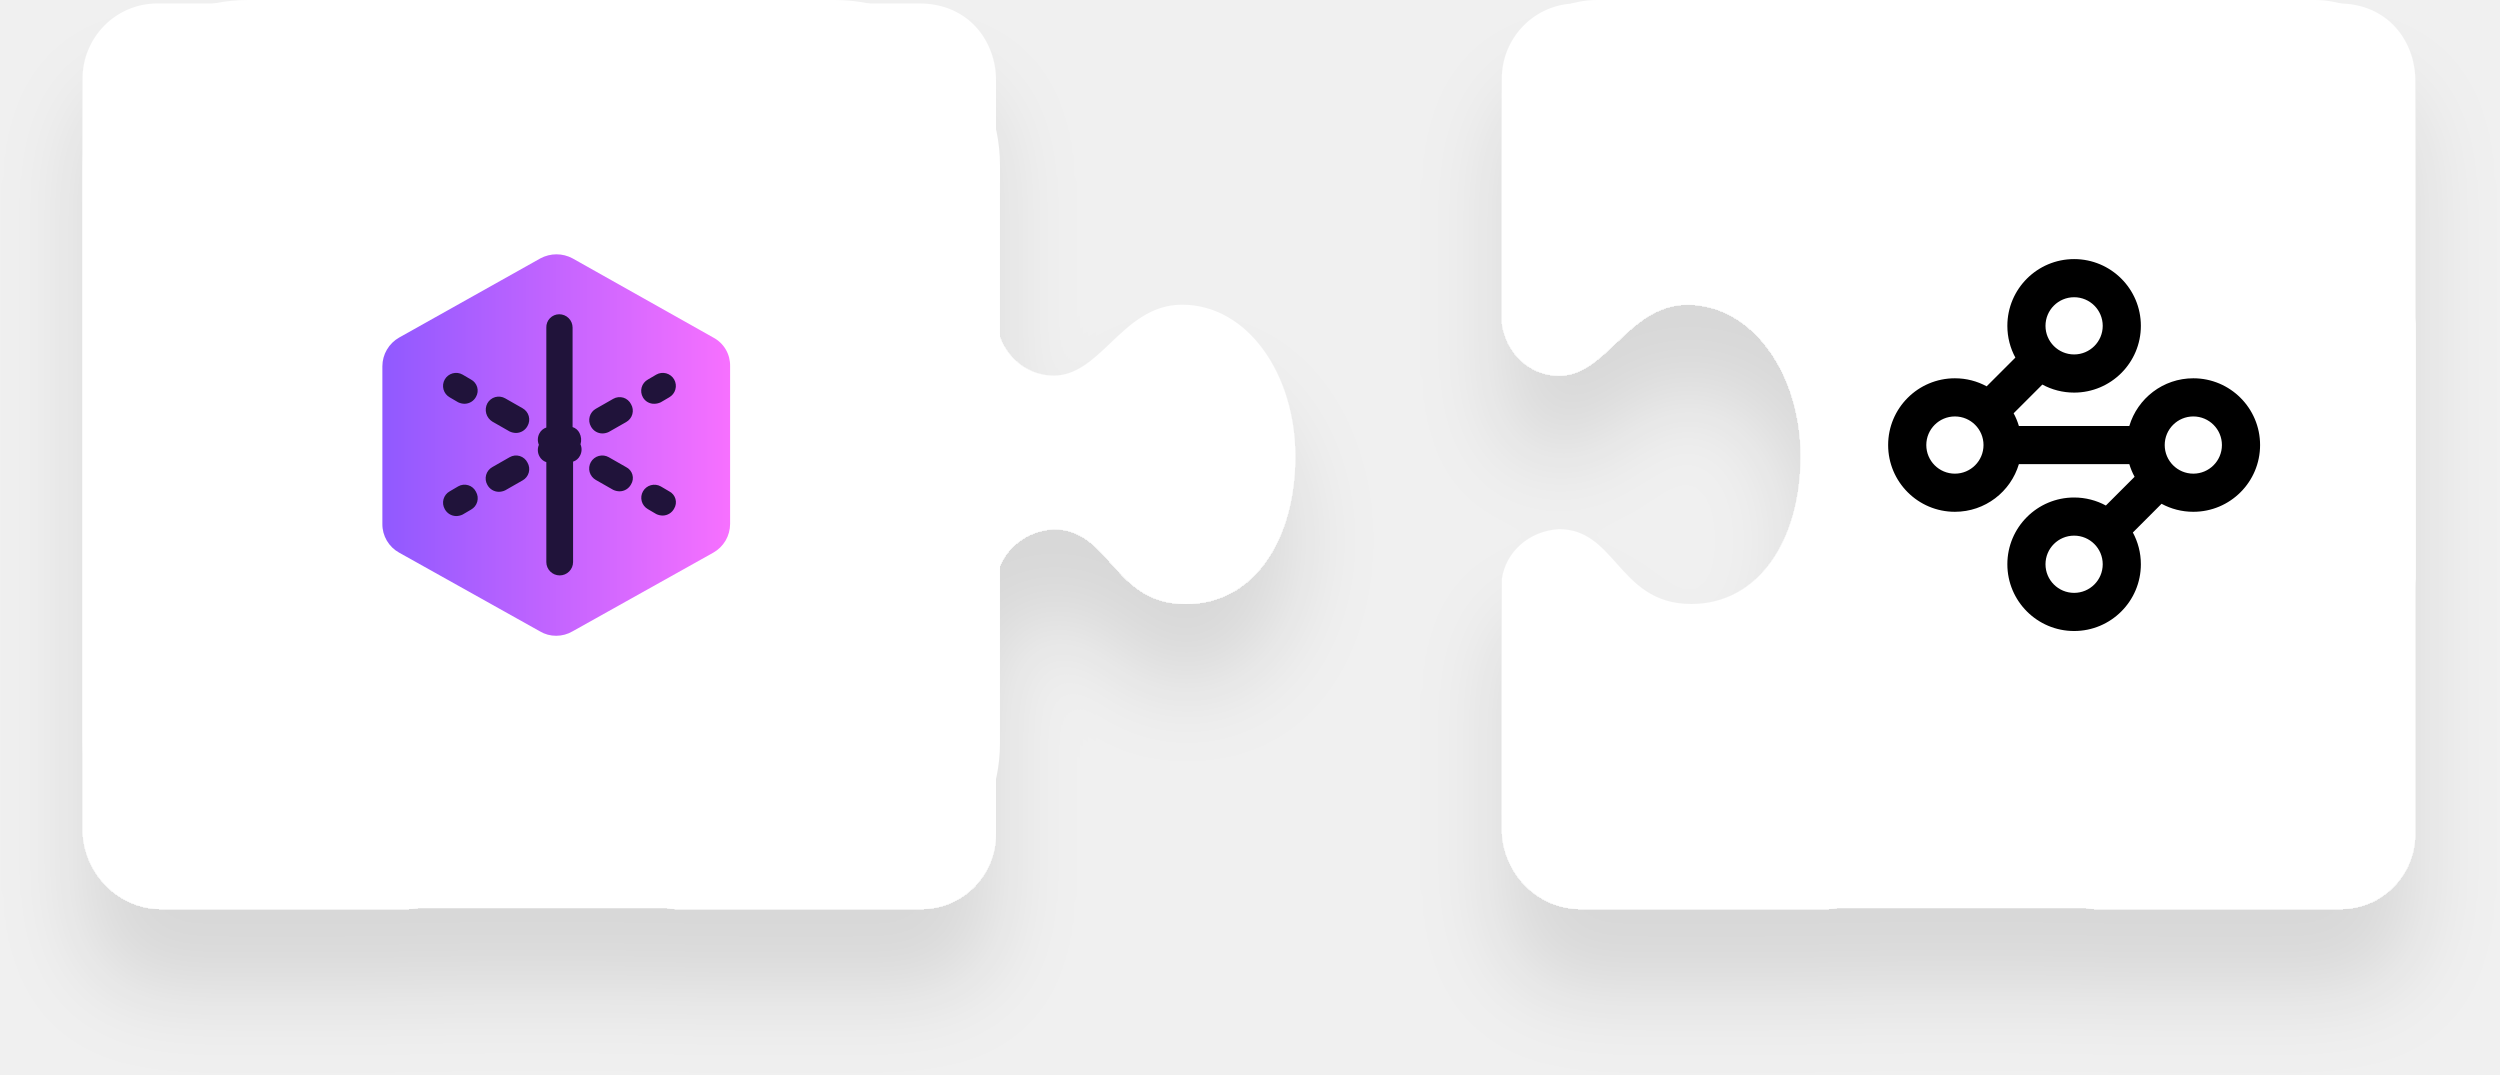
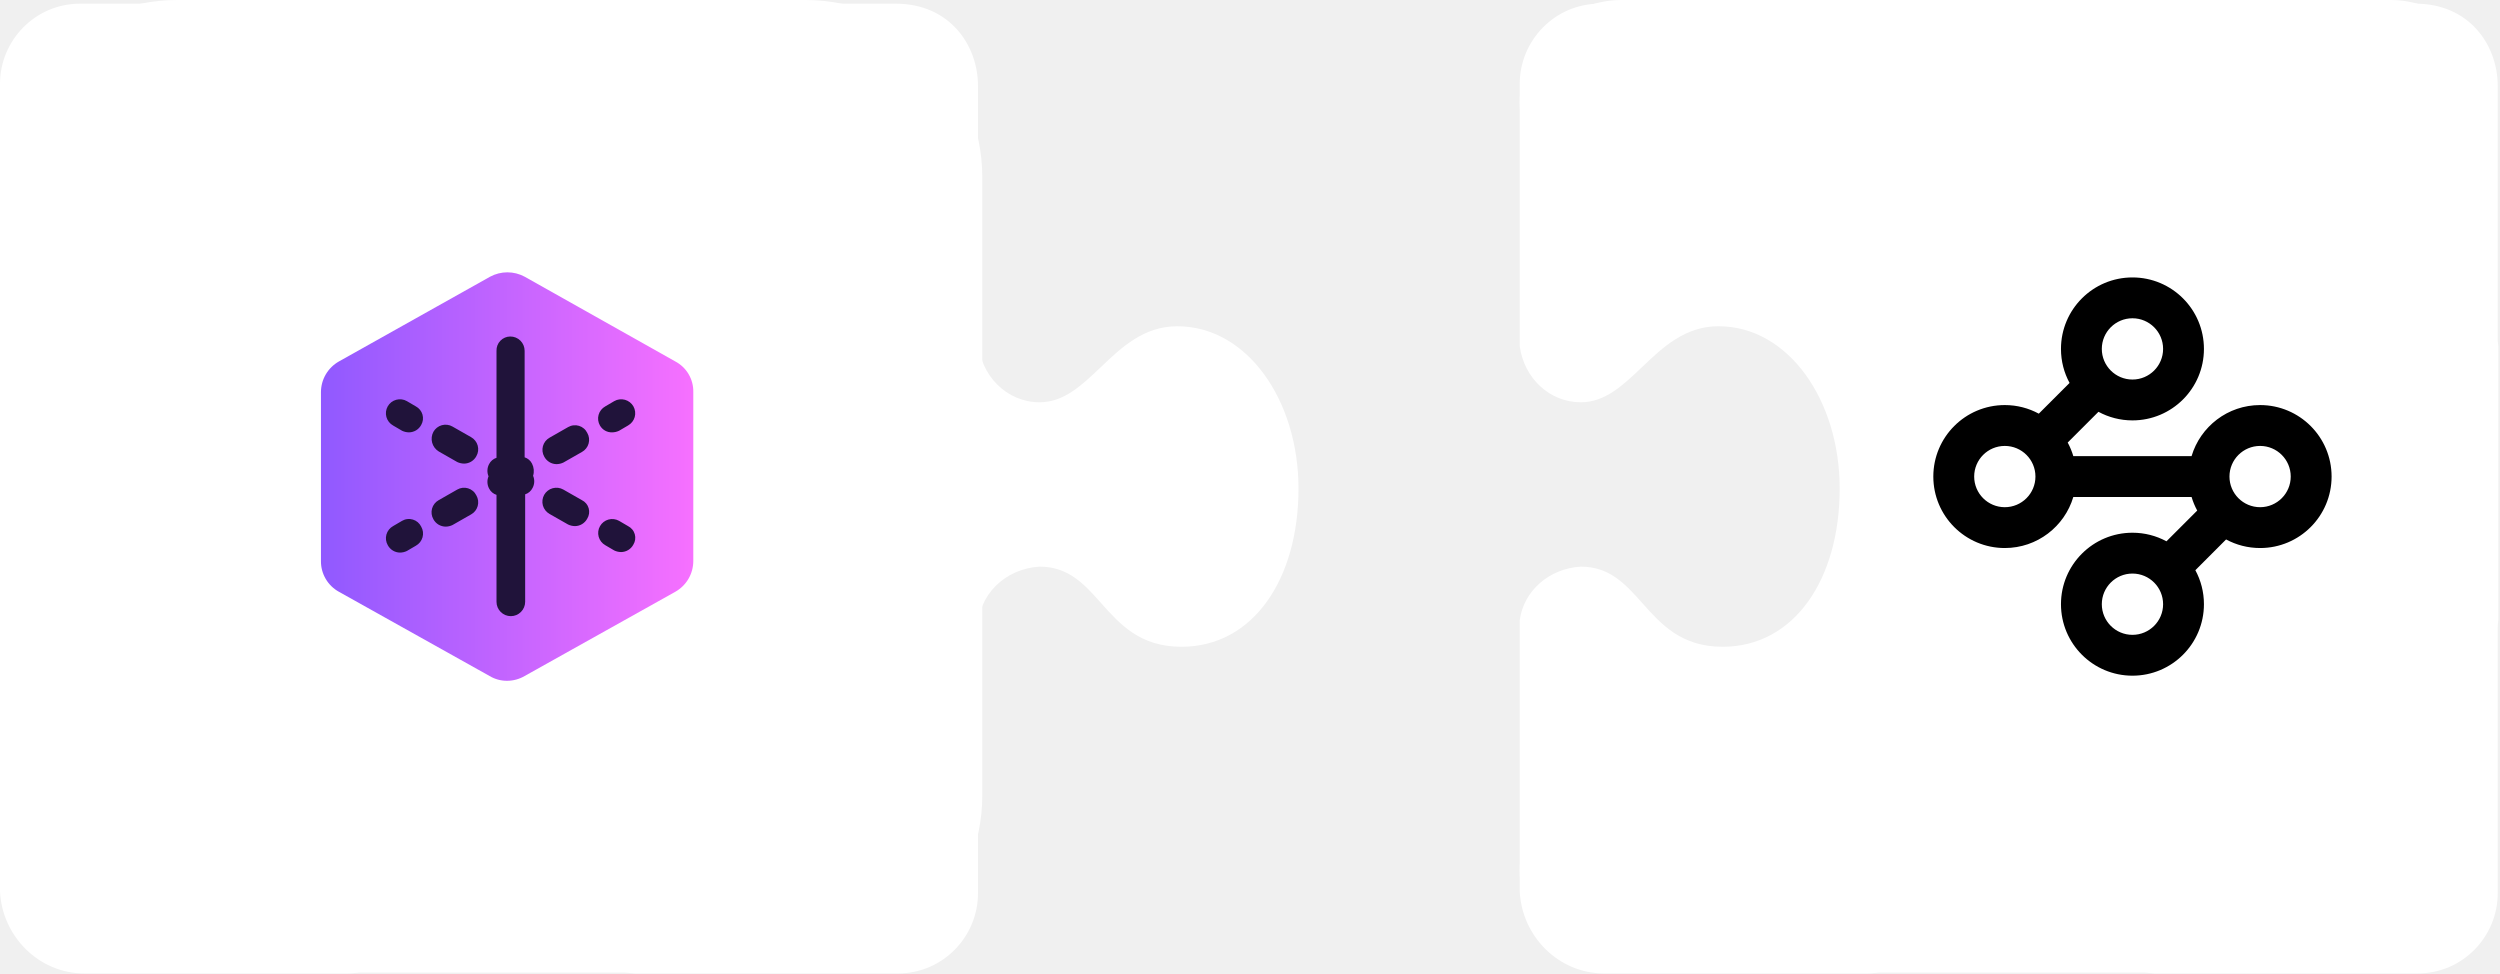
- <svg xmlns="http://www.w3.org/2000/svg" width="121" height="52" viewBox="0 0 121 52" fill="none">
-   <g filter="url(#filter0_d_746_1283)">
-     <path fill-rule="evenodd" clip-rule="evenodd" d="M89.051 0C88.785 0.092 88.5 0.149 88.201 0.166H76.314C74.271 0.166 72.692 1.838 72.692 3.788V11.961L72.693 11.997V15.657C72.895 17.106 74.05 18.183 75.453 18.183C76.551 18.183 77.359 17.413 78.21 16.603C79.157 15.7 80.158 14.747 81.675 14.747C84.832 14.747 87.154 18.09 87.154 22.083C87.154 26.169 85.111 29.234 81.861 29.234C79.992 29.234 79.087 28.218 78.235 27.263C77.478 26.414 76.764 25.612 75.453 25.612C74.008 25.697 72.874 26.715 72.692 28.027V40.285C72.785 42.328 74.457 44 76.5 44H88.387C88.579 44 88.767 43.98 88.948 43.941H100.935C101.082 43.971 101.233 43.991 101.389 44H113.276C115.319 44 116.897 42.328 116.897 40.378V28.398C116.897 28.271 116.906 28.145 116.924 28.023V15.66C116.911 15.573 116.903 15.486 116.897 15.397V3.881C116.897 2.024 115.597 0.166 113.183 0.166H101.296C100.969 0.166 100.655 0.108 100.365 0H89.051Z" fill="white" />
+ <svg xmlns="http://www.w3.org/2000/svg" width="113" height="44" viewBox="0 0 113 44" fill="none">
+   <g clip-path="url(#clip0_748_1327)">
+     <path fill-rule="evenodd" clip-rule="evenodd" d="M85.051 -7.62939e-05C84.785 0.091 84.5 0.149 84.201 0.166H72.314C70.271 0.166 68.692 1.838 68.692 3.788V11.961L68.693 11.997V15.657C68.895 17.106 70.05 18.183 71.453 18.183C72.551 18.183 73.359 17.413 74.21 16.603C75.157 15.7 76.158 14.746 77.675 14.746C80.833 14.746 83.154 18.09 83.154 22.083C83.154 26.169 81.111 29.234 77.861 29.234C75.992 29.234 75.087 28.218 74.235 27.263C73.478 26.414 72.764 25.612 71.453 25.612C70.008 25.697 68.874 26.715 68.692 28.026V40.285C68.785 42.328 70.457 44 72.5 44H84.387C84.579 44 84.767 43.98 84.948 43.941H96.935C97.082 43.971 97.234 43.991 97.389 44H109.276C111.319 44 112.897 42.328 112.897 40.378V28.398C112.897 28.271 112.906 28.145 112.924 28.022V15.66C112.911 15.573 112.903 15.486 112.897 15.397V3.881C112.897 2.024 111.597 0.166 109.183 0.166H97.296C96.969 0.166 96.655 0.108 96.365 -7.62939e-05H85.051Z" fill="white" />
+     <rect x="68.692" width="43.96" height="9.232" rx="4.616" fill="white" />
+     <rect x="68.692" y="34.728" width="43.96" height="9.232" rx="4.616" fill="white" />
+     <path fill-rule="evenodd" clip-rule="evenodd" d="M96.387 14.386C95.622 14.386 95.002 15.006 95.002 15.771C95.002 16.535 95.622 17.155 96.387 17.155C97.152 17.155 97.772 16.535 97.772 15.771C97.772 15.006 97.152 14.386 96.387 14.386ZM93.156 15.771C93.156 13.986 94.603 12.54 96.387 12.54C98.171 12.54 99.618 13.986 99.618 15.771C99.618 17.555 98.171 19.002 96.387 19.002C95.831 19.002 95.307 18.861 94.85 18.613L93.46 20.003C93.565 20.197 93.65 20.402 93.714 20.617H99.059C99.457 19.282 100.693 18.309 102.157 18.309C103.941 18.309 105.388 19.756 105.388 21.54C105.388 23.325 103.941 24.771 102.157 24.771C101.6 24.771 101.077 24.631 100.619 24.383L99.23 25.773C99.477 26.23 99.618 26.753 99.618 27.31C99.618 29.094 98.171 30.541 96.387 30.541C94.603 30.541 93.156 29.094 93.156 27.31C93.156 25.526 94.603 24.079 96.387 24.079C96.943 24.079 97.467 24.22 97.924 24.467L99.314 23.077C99.209 22.884 99.123 22.678 99.059 22.463H93.714C93.317 23.798 92.081 24.771 90.617 24.771C88.833 24.771 87.386 23.325 87.386 21.54C87.386 19.756 88.833 18.309 90.617 18.309C91.174 18.309 91.697 18.45 92.154 18.698L93.544 17.308C93.296 16.851 93.156 16.327 93.156 15.771ZM95.002 27.31C95.002 26.545 95.622 25.925 96.387 25.925C97.152 25.925 97.772 26.545 97.772 27.31C97.772 28.075 97.152 28.695 96.387 28.695C95.622 28.695 95.002 28.075 95.002 27.31ZM90.617 20.156C89.852 20.156 89.233 20.776 89.233 21.54C89.233 22.305 89.852 22.925 90.617 22.925C91.382 22.925 92.002 22.305 92.002 21.54C92.002 20.776 91.382 20.156 90.617 20.156ZM100.772 21.54C100.772 20.776 101.392 20.156 102.157 20.156C102.921 20.156 103.541 20.776 103.541 21.54C103.541 22.305 102.921 22.925 102.157 22.925C101.392 22.925 100.772 22.305 100.772 21.54Z" fill="black" />
+     <path fill-rule="evenodd" clip-rule="evenodd" d="M16.359 -0C16.093 0.091 15.807 0.149 15.509 0.166H3.622C1.579 0.166 0 1.838 0 3.788V8.201V11.961V24.776V32.884V40.285C0.093 42.328 1.764 44 3.808 44H15.695C15.887 44 16.074 43.98 16.255 43.941H28.243C28.39 43.971 28.541 43.991 28.696 44H40.583C42.626 44 44.205 42.328 44.205 40.378V28.398C44.205 26.912 45.412 25.705 46.991 25.612C48.302 25.612 49.017 26.414 49.773 27.263C50.625 28.218 51.53 29.234 53.399 29.234C56.649 29.234 58.692 26.169 58.692 22.083C58.692 18.09 56.371 14.747 53.213 14.747C51.697 14.747 50.695 15.7 49.748 16.603C48.897 17.413 48.09 18.183 46.991 18.183C45.505 18.183 44.298 16.976 44.205 15.397V3.881C44.205 2.024 42.905 0.166 40.49 0.166H28.603C28.276 0.166 27.963 0.108 27.673 -0H16.359Z" fill="white" />
+     <rect width="44.399" height="43.96" rx="8" fill="white" />
+     <path d="M30.521 16.336L23.713 12.506C23.474 12.377 23.206 12.309 22.934 12.309C22.661 12.309 22.394 12.377 22.154 12.506L15.322 16.336C15.075 16.475 14.87 16.677 14.726 16.921C14.583 17.165 14.508 17.442 14.507 17.725V25.361C14.504 25.645 14.579 25.923 14.723 26.168C14.866 26.412 15.073 26.613 15.322 26.75L22.13 30.556C22.369 30.7 22.643 30.774 22.922 30.772C23.2 30.771 23.473 30.697 23.713 30.556L30.521 26.75C30.768 26.611 30.974 26.409 31.117 26.166C31.26 25.922 31.336 25.644 31.337 25.361V17.725C31.344 17.441 31.271 17.16 31.127 16.915C30.983 16.669 30.773 16.469 30.521 16.336V16.336Z" fill="url(#paint0_linear_748_1327)" />
+     <path d="M18.175 23.541L17.767 23.78C17.694 23.82 17.63 23.875 17.578 23.94C17.527 24.006 17.489 24.081 17.466 24.161C17.444 24.241 17.438 24.325 17.448 24.407C17.459 24.49 17.486 24.57 17.527 24.642C17.581 24.742 17.66 24.826 17.757 24.885C17.854 24.944 17.965 24.976 18.079 24.977C18.187 24.976 18.293 24.952 18.39 24.905L18.798 24.666C18.871 24.625 18.935 24.571 18.987 24.506C19.038 24.44 19.076 24.365 19.099 24.285C19.121 24.205 19.127 24.121 19.117 24.038C19.106 23.956 19.079 23.876 19.038 23.804C19.001 23.728 18.948 23.66 18.884 23.605C18.82 23.55 18.745 23.509 18.664 23.485C18.583 23.46 18.497 23.452 18.413 23.462C18.329 23.471 18.248 23.498 18.175 23.541V23.541ZM20.668 22.128L19.829 22.607C19.756 22.647 19.692 22.702 19.64 22.767C19.588 22.833 19.55 22.908 19.528 22.988C19.506 23.068 19.5 23.152 19.51 23.235C19.521 23.317 19.547 23.397 19.589 23.469C19.643 23.569 19.722 23.653 19.819 23.712C19.916 23.77 20.027 23.802 20.14 23.804C20.248 23.803 20.355 23.779 20.452 23.732L21.291 23.253C21.364 23.213 21.428 23.159 21.48 23.093C21.532 23.028 21.57 22.953 21.592 22.873C21.614 22.793 21.62 22.709 21.61 22.626C21.599 22.543 21.573 22.464 21.531 22.392C21.494 22.316 21.442 22.248 21.377 22.193C21.313 22.138 21.238 22.097 21.157 22.072C21.076 22.047 20.991 22.04 20.907 22.049C20.822 22.059 20.741 22.086 20.668 22.128V22.128ZM24.048 20.958C24.015 20.89 23.967 20.829 23.91 20.78C23.852 20.731 23.785 20.693 23.713 20.67V15.856C23.713 15.771 23.696 15.687 23.664 15.609C23.632 15.53 23.584 15.459 23.524 15.399C23.464 15.338 23.392 15.291 23.313 15.258C23.235 15.226 23.15 15.21 23.065 15.21C22.982 15.21 22.899 15.227 22.822 15.26C22.744 15.293 22.675 15.341 22.617 15.401C22.558 15.462 22.513 15.533 22.483 15.611C22.453 15.689 22.439 15.773 22.442 15.856V20.692C22.37 20.715 22.303 20.752 22.245 20.802C22.187 20.851 22.14 20.911 22.106 20.979C22.061 21.063 22.036 21.157 22.032 21.252C22.027 21.347 22.045 21.442 22.082 21.53C22.045 21.617 22.027 21.712 22.032 21.808C22.036 21.903 22.061 21.996 22.106 22.08C22.14 22.148 22.187 22.209 22.245 22.258C22.303 22.308 22.37 22.345 22.442 22.368V27.203C22.442 27.375 22.51 27.539 22.632 27.66C22.753 27.782 22.918 27.85 23.089 27.85C23.261 27.85 23.426 27.782 23.547 27.66C23.668 27.539 23.737 27.375 23.737 27.203V22.344C23.809 22.321 23.876 22.284 23.934 22.234C23.991 22.185 24.038 22.124 24.072 22.056C24.117 21.972 24.143 21.879 24.147 21.784C24.151 21.689 24.134 21.594 24.096 21.506C24.152 21.324 24.134 21.127 24.048 20.958V20.958ZM25.681 19.303L24.842 19.782C24.769 19.823 24.705 19.877 24.653 19.942C24.602 20.008 24.563 20.083 24.541 20.163C24.519 20.243 24.513 20.327 24.523 20.41C24.534 20.492 24.56 20.572 24.602 20.644C24.656 20.744 24.735 20.828 24.832 20.887C24.929 20.946 25.04 20.978 25.154 20.979C25.261 20.978 25.368 20.954 25.465 20.907L26.304 20.429C26.377 20.388 26.441 20.334 26.493 20.268C26.545 20.203 26.583 20.128 26.605 20.048C26.627 19.968 26.633 19.884 26.623 19.801C26.613 19.719 26.586 19.639 26.544 19.567C26.507 19.491 26.455 19.423 26.39 19.368C26.326 19.313 26.251 19.272 26.17 19.247C26.089 19.223 26.004 19.215 25.92 19.225C25.835 19.234 25.754 19.261 25.681 19.303V19.303ZM27.668 19.543C27.776 19.542 27.883 19.517 27.98 19.471L28.388 19.232C28.46 19.191 28.524 19.136 28.576 19.071C28.628 19.006 28.666 18.931 28.689 18.85C28.711 18.77 28.717 18.686 28.707 18.604C28.697 18.521 28.671 18.441 28.63 18.368C28.589 18.296 28.534 18.232 28.468 18.181C28.402 18.13 28.327 18.092 28.247 18.07C28.166 18.048 28.082 18.042 27.999 18.052C27.917 18.062 27.837 18.089 27.764 18.131L27.357 18.37C27.284 18.41 27.22 18.465 27.168 18.53C27.116 18.595 27.078 18.67 27.056 18.751C27.034 18.831 27.027 18.915 27.038 18.997C27.049 19.08 27.075 19.16 27.117 19.232C27.172 19.329 27.252 19.409 27.349 19.464C27.447 19.519 27.557 19.546 27.668 19.543ZM28.388 23.78L27.98 23.541C27.834 23.459 27.661 23.439 27.5 23.484C27.339 23.529 27.202 23.636 27.12 23.782C27.037 23.927 27.016 24.099 27.06 24.261C27.105 24.422 27.211 24.559 27.357 24.642L27.764 24.881C27.862 24.928 27.968 24.952 28.076 24.953C28.189 24.951 28.3 24.92 28.397 24.861C28.494 24.802 28.574 24.718 28.627 24.618C28.67 24.548 28.698 24.47 28.709 24.389C28.72 24.308 28.715 24.225 28.692 24.146C28.669 24.068 28.631 23.994 28.578 23.931C28.526 23.868 28.461 23.817 28.388 23.78V23.78ZM26.302 22.607L25.463 22.128C25.39 22.087 25.31 22.06 25.228 22.05C25.145 22.04 25.061 22.046 24.98 22.068C24.9 22.09 24.825 22.127 24.759 22.179C24.693 22.23 24.638 22.294 24.597 22.366C24.556 22.439 24.53 22.519 24.52 22.601C24.51 22.684 24.516 22.768 24.538 22.848C24.561 22.928 24.599 23.003 24.651 23.069C24.703 23.134 24.767 23.189 24.839 23.23L25.678 23.708C25.776 23.755 25.882 23.779 25.99 23.78C26.104 23.779 26.215 23.747 26.312 23.688C26.409 23.629 26.488 23.545 26.542 23.445C26.585 23.375 26.614 23.297 26.625 23.216C26.637 23.135 26.631 23.052 26.608 22.973C26.586 22.894 26.547 22.82 26.494 22.757C26.441 22.694 26.376 22.643 26.302 22.607V22.607ZM19.829 20.405L20.668 20.884C20.765 20.93 20.872 20.954 20.98 20.955C21.093 20.954 21.204 20.922 21.301 20.863C21.398 20.804 21.477 20.72 21.531 20.62C21.573 20.548 21.599 20.468 21.61 20.386C21.62 20.303 21.614 20.219 21.592 20.139C21.57 20.059 21.532 19.984 21.48 19.919C21.428 19.853 21.364 19.799 21.291 19.758L20.452 19.28C20.38 19.238 20.3 19.211 20.217 19.201C20.135 19.19 20.051 19.196 19.97 19.219C19.89 19.241 19.815 19.279 19.75 19.331C19.684 19.382 19.63 19.446 19.589 19.519C19.509 19.669 19.489 19.845 19.533 20.009C19.578 20.174 19.684 20.315 19.829 20.405V20.405ZM18.798 18.37L18.39 18.131C18.318 18.089 18.238 18.062 18.155 18.052C18.073 18.042 17.988 18.048 17.908 18.07C17.828 18.092 17.752 18.13 17.686 18.181C17.621 18.232 17.566 18.296 17.525 18.368C17.484 18.441 17.457 18.521 17.447 18.604C17.437 18.686 17.444 18.77 17.466 18.85C17.489 18.931 17.527 19.006 17.578 19.071C17.63 19.136 17.694 19.191 17.767 19.232L18.175 19.471C18.272 19.517 18.378 19.542 18.486 19.543C18.6 19.541 18.711 19.509 18.808 19.451C18.905 19.392 18.984 19.308 19.038 19.208C19.078 19.137 19.105 19.059 19.115 18.979C19.125 18.898 19.118 18.816 19.096 18.738C19.073 18.66 19.036 18.587 18.984 18.524C18.933 18.46 18.87 18.408 18.798 18.37V18.37Z" fill="#20133A" />
  </g>
-   <rect x="72.692" width="43.96" height="9.232" rx="4.616" fill="white" />
-   <rect x="72.692" y="34.728" width="43.96" height="9.232" rx="4.616" fill="white" />
-   <path fill-rule="evenodd" clip-rule="evenodd" d="M100.387 14.386C99.622 14.386 99.002 15.006 99.002 15.771C99.002 16.535 99.622 17.155 100.387 17.155C101.152 17.155 101.772 16.535 101.772 15.771C101.772 15.006 101.152 14.386 100.387 14.386ZM97.156 15.771C97.156 13.986 98.603 12.54 100.387 12.54C102.171 12.54 103.618 13.986 103.618 15.771C103.618 17.555 102.171 19.002 100.387 19.002C99.831 19.002 99.307 18.861 98.85 18.613L97.46 20.003C97.565 20.197 97.65 20.402 97.714 20.617H103.059C103.457 19.282 104.693 18.309 106.157 18.309C107.941 18.309 109.388 19.756 109.388 21.54C109.388 23.325 107.941 24.771 106.157 24.771C105.6 24.771 105.077 24.631 104.619 24.383L103.23 25.773C103.477 26.23 103.618 26.753 103.618 27.31C103.618 29.094 102.171 30.541 100.387 30.541C98.603 30.541 97.156 29.094 97.156 27.31C97.156 25.526 98.603 24.079 100.387 24.079C100.943 24.079 101.467 24.22 101.924 24.467L103.314 23.077C103.209 22.884 103.123 22.678 103.059 22.463H97.714C97.317 23.798 96.081 24.771 94.617 24.771C92.833 24.771 91.386 23.325 91.386 21.54C91.386 19.756 92.833 18.309 94.617 18.309C95.174 18.309 95.697 18.45 96.154 18.698L97.544 17.308C97.296 16.851 97.156 16.327 97.156 15.771ZM99.002 27.31C99.002 26.545 99.622 25.925 100.387 25.925C101.152 25.925 101.772 26.545 101.772 27.31C101.772 28.075 101.152 28.695 100.387 28.695C99.622 28.695 99.002 28.075 99.002 27.31ZM94.617 20.156C93.852 20.156 93.233 20.776 93.233 21.54C93.233 22.305 93.852 22.925 94.617 22.925C95.382 22.925 96.002 22.305 96.002 21.54C96.002 20.776 95.382 20.156 94.617 20.156ZM104.772 21.54C104.772 20.776 105.392 20.156 106.157 20.156C106.921 20.156 107.541 20.776 107.541 21.54C107.541 22.305 106.921 22.925 106.157 22.925C105.392 22.925 104.772 22.305 104.772 21.54Z" fill="black" />
-   <g filter="url(#filter1_d_746_1283)">
-     <path fill-rule="evenodd" clip-rule="evenodd" d="M20.359 0C20.093 0.092 19.807 0.149 19.509 0.167H7.622C5.579 0.167 4 1.838 4 3.788V8.201V11.961V24.776V32.884V40.285C4.093 42.328 5.764 44 7.808 44H19.695C19.887 44 20.074 43.98 20.255 43.941H32.243C32.39 43.971 32.541 43.991 32.696 44H44.583C46.626 44 48.205 42.328 48.205 40.378V28.398C48.205 26.912 49.412 25.705 50.991 25.612C52.302 25.612 53.017 26.414 53.773 27.263C54.625 28.219 55.53 29.234 57.399 29.234C60.649 29.234 62.692 26.169 62.692 22.083C62.692 18.09 60.371 14.747 57.213 14.747C55.697 14.747 54.695 15.701 53.748 16.603C52.897 17.414 52.09 18.183 50.991 18.183C49.505 18.183 48.298 16.976 48.205 15.397V3.881C48.205 2.024 46.905 0.167 44.49 0.167H32.603C32.276 0.167 31.963 0.108 31.673 0H20.359Z" fill="white" />
-   </g>
-   <rect x="4" width="44.399" height="43.96" rx="8" fill="white" />
-   <path d="M34.521 16.336L27.713 12.506C27.474 12.377 27.206 12.309 26.934 12.309C26.661 12.309 26.394 12.377 26.154 12.506L19.322 16.336C19.075 16.475 18.87 16.677 18.727 16.921C18.583 17.165 18.508 17.442 18.507 17.725V25.361C18.504 25.645 18.579 25.923 18.723 26.168C18.866 26.412 19.073 26.613 19.322 26.75L26.13 30.556C26.369 30.7 26.643 30.774 26.922 30.772C27.2 30.771 27.473 30.697 27.713 30.556L34.521 26.75C34.768 26.611 34.974 26.409 35.117 26.166C35.26 25.922 35.336 25.644 35.337 25.361V17.725C35.344 17.441 35.271 17.16 35.127 16.915C34.983 16.669 34.773 16.469 34.521 16.336V16.336Z" fill="url(#paint0_linear_746_1283)" />
-   <path d="M22.175 23.541L21.767 23.78C21.694 23.82 21.63 23.875 21.578 23.94C21.527 24.006 21.489 24.081 21.466 24.161C21.444 24.241 21.438 24.325 21.448 24.407C21.459 24.49 21.486 24.57 21.527 24.642C21.581 24.742 21.66 24.826 21.757 24.885C21.854 24.944 21.965 24.976 22.079 24.977C22.187 24.976 22.293 24.952 22.39 24.905L22.798 24.666C22.871 24.625 22.935 24.571 22.987 24.506C23.038 24.44 23.076 24.365 23.099 24.285C23.121 24.205 23.127 24.121 23.117 24.038C23.106 23.956 23.079 23.876 23.038 23.804C23.001 23.728 22.948 23.66 22.884 23.605C22.82 23.55 22.745 23.509 22.664 23.485C22.583 23.46 22.497 23.452 22.413 23.462C22.329 23.471 22.248 23.498 22.175 23.541V23.541ZM24.668 22.128L23.829 22.607C23.756 22.647 23.692 22.702 23.64 22.767C23.588 22.833 23.55 22.908 23.528 22.988C23.506 23.068 23.5 23.152 23.51 23.235C23.521 23.317 23.547 23.397 23.589 23.469C23.643 23.569 23.722 23.653 23.819 23.712C23.916 23.77 24.027 23.802 24.14 23.804C24.248 23.803 24.355 23.779 24.452 23.732L25.291 23.253C25.364 23.213 25.428 23.159 25.48 23.093C25.532 23.028 25.57 22.953 25.592 22.873C25.614 22.793 25.62 22.709 25.61 22.626C25.599 22.543 25.573 22.464 25.531 22.392C25.494 22.316 25.442 22.248 25.377 22.193C25.313 22.138 25.238 22.097 25.157 22.072C25.076 22.047 24.991 22.04 24.907 22.049C24.822 22.059 24.741 22.086 24.668 22.128V22.128ZM28.048 20.958C28.015 20.89 27.967 20.829 27.91 20.78C27.852 20.731 27.785 20.693 27.713 20.67V15.856C27.713 15.771 27.696 15.687 27.664 15.609C27.632 15.53 27.584 15.459 27.524 15.399C27.464 15.338 27.392 15.291 27.313 15.258C27.235 15.226 27.15 15.21 27.065 15.21C26.982 15.21 26.899 15.227 26.822 15.26C26.744 15.293 26.675 15.341 26.617 15.401C26.558 15.462 26.513 15.533 26.483 15.611C26.453 15.689 26.439 15.773 26.442 15.856V20.692C26.37 20.715 26.303 20.752 26.245 20.802C26.187 20.851 26.14 20.911 26.106 20.979C26.061 21.063 26.036 21.157 26.032 21.252C26.027 21.347 26.045 21.442 26.082 21.53C26.045 21.617 26.027 21.712 26.032 21.808C26.036 21.903 26.061 21.996 26.106 22.08C26.14 22.148 26.187 22.209 26.245 22.258C26.303 22.308 26.37 22.345 26.442 22.368V27.203C26.442 27.375 26.51 27.539 26.632 27.66C26.753 27.782 26.918 27.85 27.089 27.85C27.261 27.85 27.426 27.782 27.547 27.66C27.668 27.539 27.737 27.375 27.737 27.203V22.344C27.809 22.321 27.876 22.284 27.934 22.234C27.991 22.185 28.038 22.124 28.072 22.056C28.117 21.972 28.143 21.879 28.147 21.784C28.151 21.689 28.134 21.594 28.096 21.506C28.152 21.324 28.134 21.127 28.048 20.958V20.958ZM29.681 19.303L28.842 19.782C28.769 19.823 28.705 19.877 28.653 19.942C28.602 20.008 28.563 20.083 28.541 20.163C28.519 20.243 28.513 20.327 28.523 20.41C28.534 20.492 28.56 20.572 28.602 20.644C28.656 20.744 28.735 20.828 28.832 20.887C28.929 20.946 29.04 20.978 29.154 20.979C29.261 20.978 29.368 20.954 29.465 20.907L30.304 20.429C30.377 20.388 30.441 20.334 30.493 20.268C30.545 20.203 30.583 20.128 30.605 20.048C30.627 19.968 30.633 19.884 30.623 19.801C30.613 19.719 30.586 19.639 30.544 19.567C30.507 19.491 30.455 19.423 30.39 19.368C30.326 19.313 30.251 19.272 30.17 19.247C30.089 19.223 30.004 19.215 29.92 19.225C29.835 19.234 29.754 19.261 29.681 19.303V19.303ZM31.668 19.543C31.776 19.542 31.883 19.517 31.98 19.471L32.388 19.232C32.46 19.191 32.525 19.136 32.576 19.071C32.628 19.006 32.666 18.931 32.688 18.85C32.711 18.77 32.717 18.686 32.707 18.604C32.697 18.521 32.671 18.441 32.63 18.368C32.589 18.296 32.534 18.232 32.468 18.181C32.402 18.13 32.327 18.092 32.247 18.07C32.166 18.048 32.082 18.042 31.999 18.052C31.917 18.062 31.837 18.089 31.764 18.131L31.357 18.37C31.284 18.41 31.22 18.465 31.168 18.53C31.116 18.595 31.078 18.67 31.056 18.751C31.034 18.831 31.027 18.915 31.038 18.997C31.049 19.08 31.075 19.16 31.117 19.232C31.172 19.329 31.252 19.409 31.349 19.464C31.447 19.519 31.557 19.546 31.668 19.543ZM32.388 23.78L31.98 23.541C31.834 23.459 31.661 23.439 31.5 23.484C31.339 23.529 31.202 23.636 31.12 23.782C31.037 23.927 31.016 24.099 31.06 24.261C31.105 24.422 31.211 24.559 31.357 24.642L31.764 24.881C31.862 24.928 31.968 24.952 32.076 24.953C32.19 24.951 32.3 24.92 32.397 24.861C32.494 24.802 32.574 24.718 32.627 24.618C32.67 24.548 32.698 24.47 32.709 24.389C32.72 24.308 32.715 24.225 32.692 24.146C32.669 24.068 32.631 23.994 32.578 23.931C32.526 23.868 32.461 23.817 32.388 23.78V23.78ZM30.302 22.607L29.463 22.128C29.39 22.087 29.31 22.06 29.228 22.05C29.145 22.04 29.061 22.046 28.98 22.068C28.9 22.09 28.825 22.127 28.759 22.179C28.693 22.23 28.638 22.294 28.597 22.366C28.556 22.439 28.53 22.519 28.52 22.601C28.51 22.684 28.516 22.768 28.538 22.848C28.561 22.928 28.599 23.003 28.651 23.069C28.703 23.134 28.767 23.189 28.839 23.23L29.678 23.708C29.776 23.755 29.882 23.779 29.99 23.78C30.104 23.779 30.215 23.747 30.312 23.688C30.409 23.629 30.488 23.545 30.542 23.445C30.585 23.375 30.614 23.297 30.625 23.216C30.637 23.135 30.631 23.052 30.608 22.973C30.586 22.894 30.547 22.82 30.494 22.757C30.441 22.694 30.376 22.643 30.302 22.607V22.607ZM23.829 20.405L24.668 20.884C24.765 20.93 24.872 20.954 24.98 20.955C25.093 20.954 25.204 20.922 25.301 20.863C25.398 20.804 25.477 20.72 25.531 20.62C25.573 20.548 25.599 20.468 25.61 20.386C25.62 20.303 25.614 20.219 25.592 20.139C25.57 20.059 25.532 19.984 25.48 19.919C25.428 19.853 25.364 19.799 25.291 19.758L24.452 19.28C24.38 19.238 24.3 19.211 24.217 19.201C24.135 19.19 24.051 19.196 23.97 19.219C23.89 19.241 23.815 19.279 23.75 19.331C23.684 19.382 23.63 19.446 23.589 19.519C23.509 19.669 23.489 19.845 23.533 20.009C23.578 20.174 23.684 20.315 23.829 20.405V20.405ZM22.798 18.37L22.39 18.131C22.318 18.089 22.238 18.062 22.155 18.052C22.073 18.042 21.988 18.048 21.908 18.07C21.828 18.092 21.752 18.13 21.686 18.181C21.621 18.232 21.566 18.296 21.525 18.368C21.484 18.441 21.457 18.521 21.447 18.604C21.437 18.686 21.444 18.77 21.466 18.85C21.489 18.931 21.527 19.006 21.578 19.071C21.63 19.136 21.694 19.191 21.767 19.232L22.175 19.471C22.272 19.517 22.378 19.542 22.486 19.543C22.6 19.541 22.711 19.509 22.808 19.451C22.905 19.392 22.984 19.308 23.038 19.208C23.078 19.137 23.105 19.059 23.115 18.979C23.125 18.898 23.118 18.816 23.096 18.738C23.073 18.66 23.036 18.587 22.984 18.524C22.933 18.46 22.87 18.408 22.798 18.37V18.37Z" fill="#20133A" />
  <defs>
-     <filter id="filter0_d_746_1283" x="68.692" y="0" width="52.231" height="52" filterUnits="userSpaceOnUse" color-interpolation-filters="sRGB">
-       <feFlood flood-opacity="0" result="BackgroundImageFix" />
-       <feColorMatrix in="SourceAlpha" type="matrix" values="0 0 0 0 0 0 0 0 0 0 0 0 0 0 0 0 0 0 127 0" result="hardAlpha" />
-       <feOffset dy="4" />
-       <feGaussianBlur stdDeviation="2" />
-       <feComposite in2="hardAlpha" operator="out" />
-       <feColorMatrix type="matrix" values="0 0 0 0 0 0 0 0 0 0 0 0 0 0 0 0 0 0 0.1 0" />
-       <feBlend mode="normal" in2="BackgroundImageFix" result="effect1_dropShadow_746_1283" />
-       <feBlend mode="normal" in="SourceGraphic" in2="effect1_dropShadow_746_1283" result="shape" />
-     </filter>
-     <filter id="filter1_d_746_1283" x="0" y="0" width="66.692" height="52" filterUnits="userSpaceOnUse" color-interpolation-filters="sRGB">
-       <feFlood flood-opacity="0" result="BackgroundImageFix" />
-       <feColorMatrix in="SourceAlpha" type="matrix" values="0 0 0 0 0 0 0 0 0 0 0 0 0 0 0 0 0 0 127 0" result="hardAlpha" />
-       <feOffset dy="4" />
-       <feGaussianBlur stdDeviation="2" />
-       <feComposite in2="hardAlpha" operator="out" />
-       <feColorMatrix type="matrix" values="0 0 0 0 0 0 0 0 0 0 0 0 0 0 0 0 0 0 0.1 0" />
-       <feBlend mode="normal" in2="BackgroundImageFix" result="effect1_dropShadow_746_1283" />
-       <feBlend mode="normal" in="SourceGraphic" in2="effect1_dropShadow_746_1283" result="shape" />
-     </filter>
-     <linearGradient id="paint0_linear_746_1283" x1="18.507" y1="21.541" x2="35.339" y2="21.541" gradientUnits="userSpaceOnUse">
+     <linearGradient id="paint0_linear_748_1327" x1="14.507" y1="21.541" x2="31.339" y2="21.541" gradientUnits="userSpaceOnUse">
      <stop stop-color="#9059FF" />
      <stop offset="1" stop-color="#F770FF" />
    </linearGradient>
+     <clipPath id="clip0_748_1327">
+       <rect width="112.924" height="44" fill="white" />
+     </clipPath>
  </defs>
</svg>
